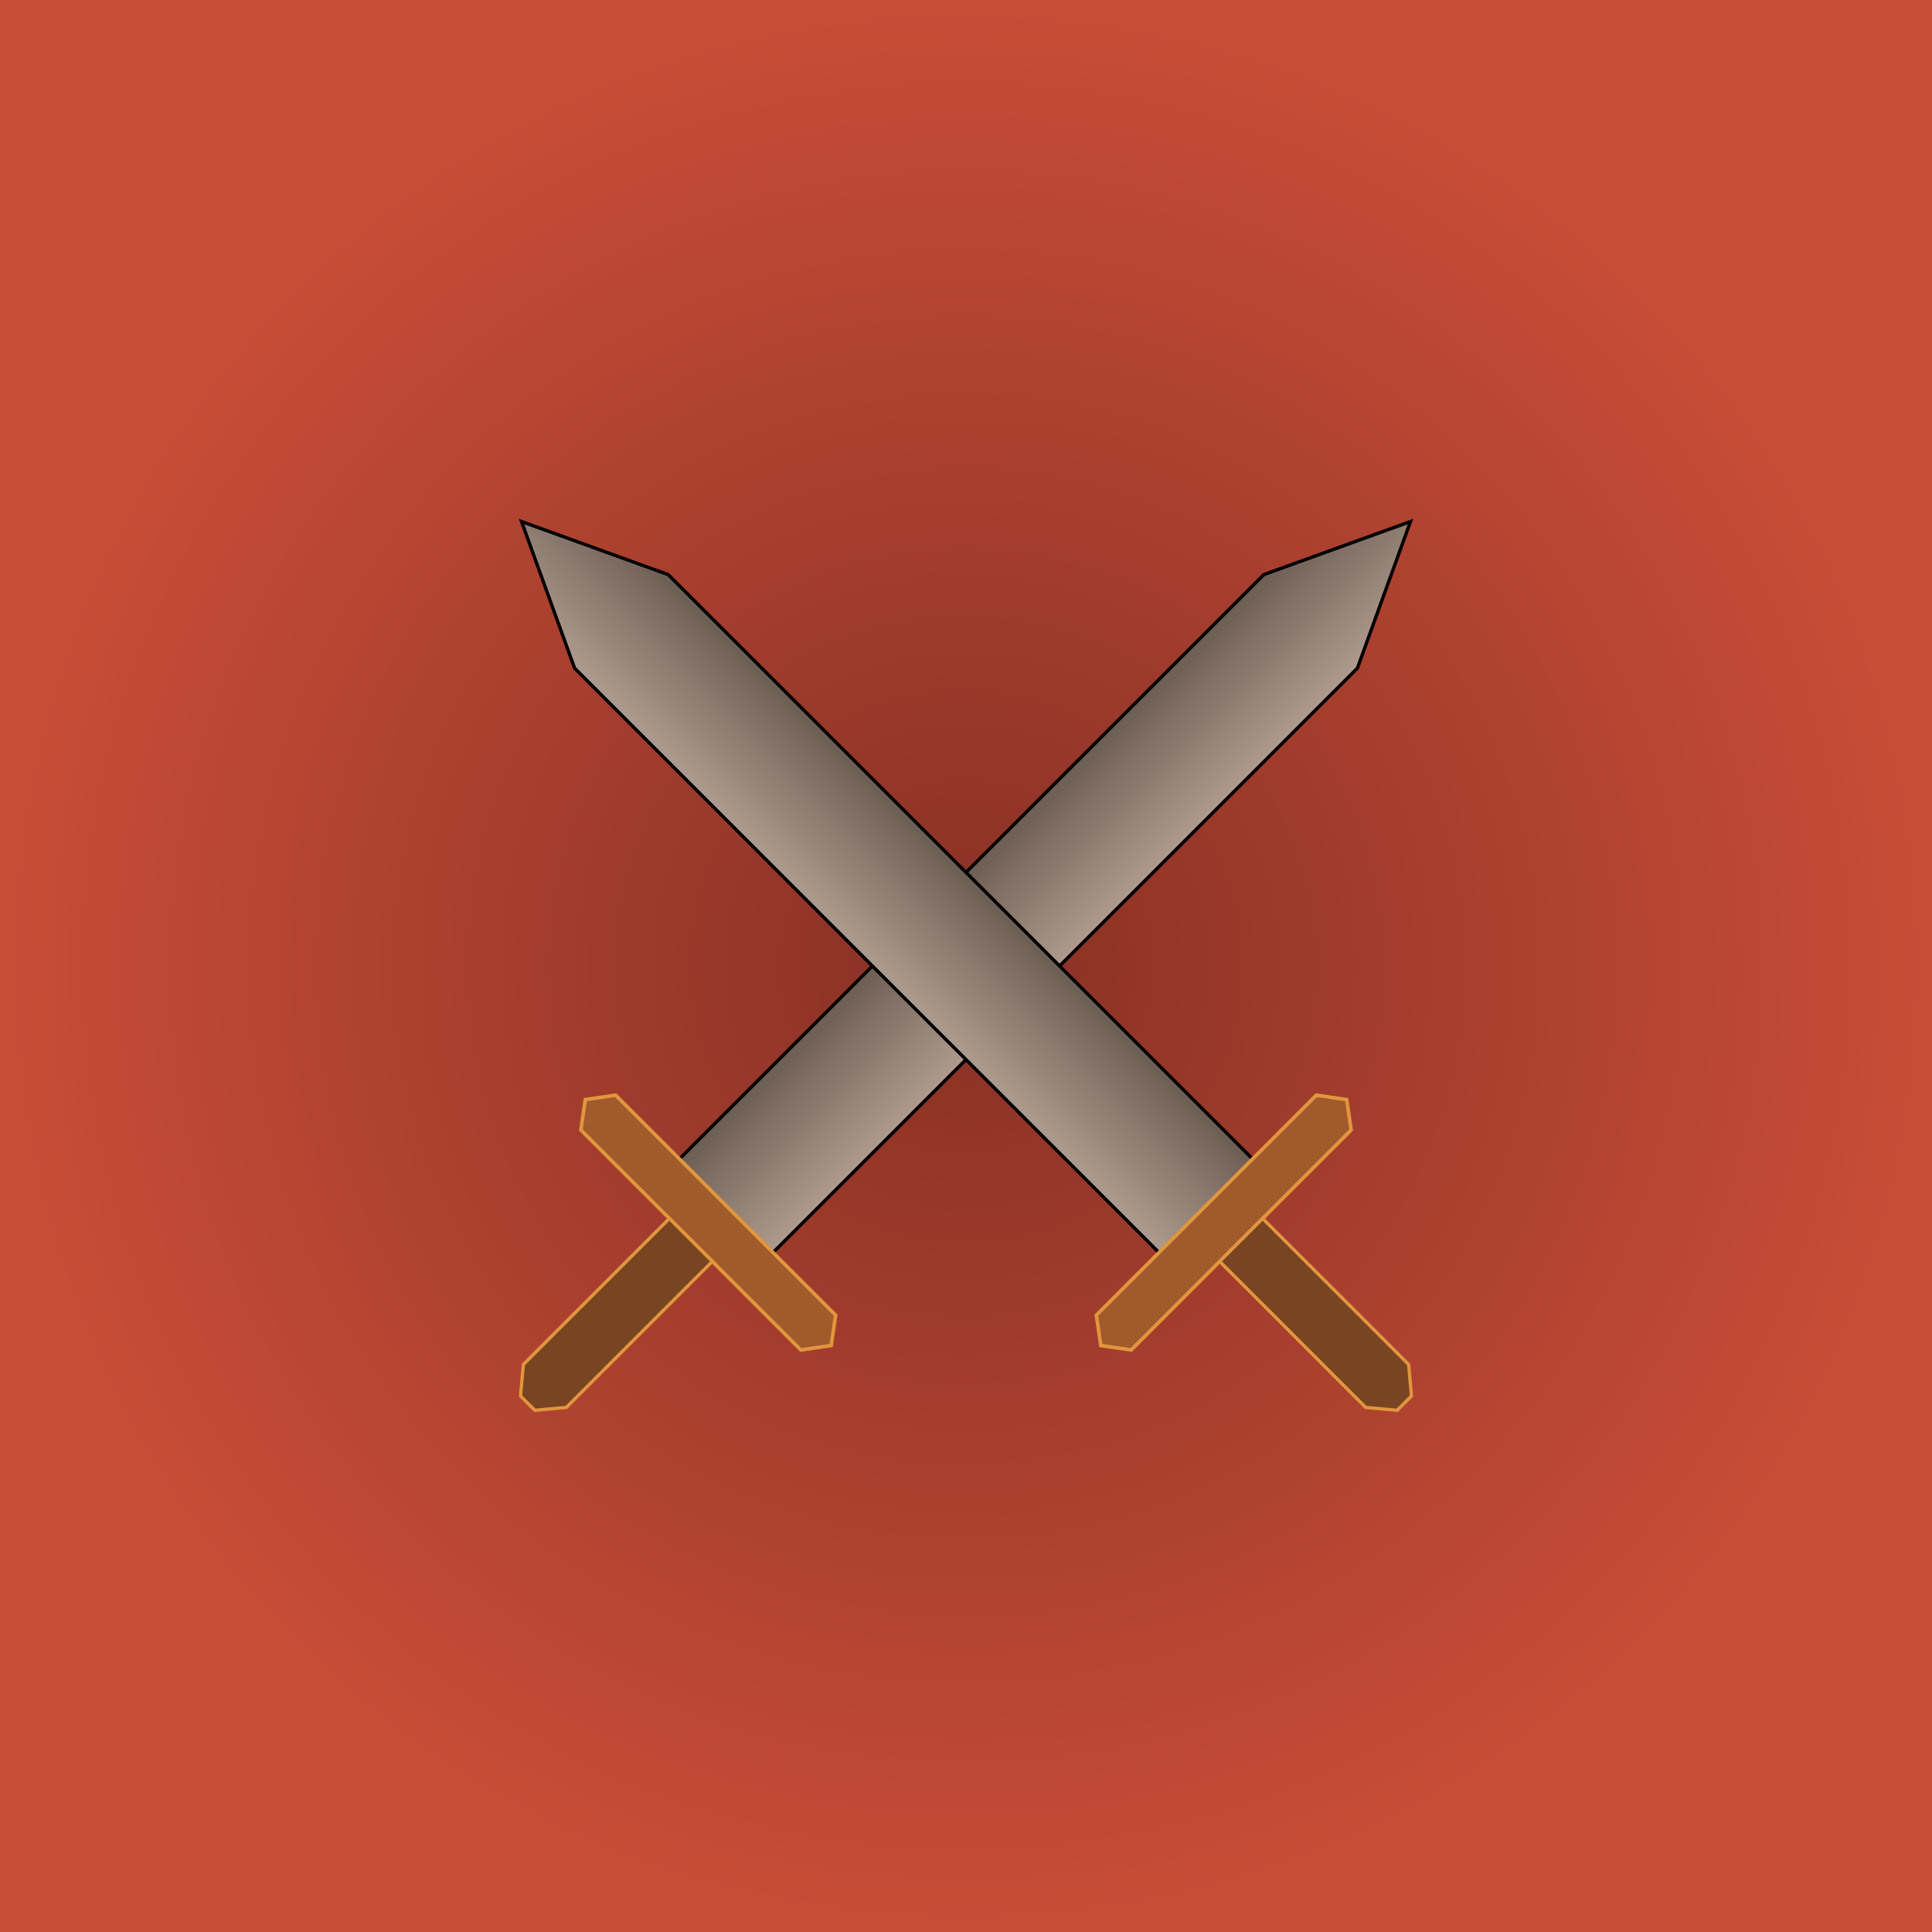
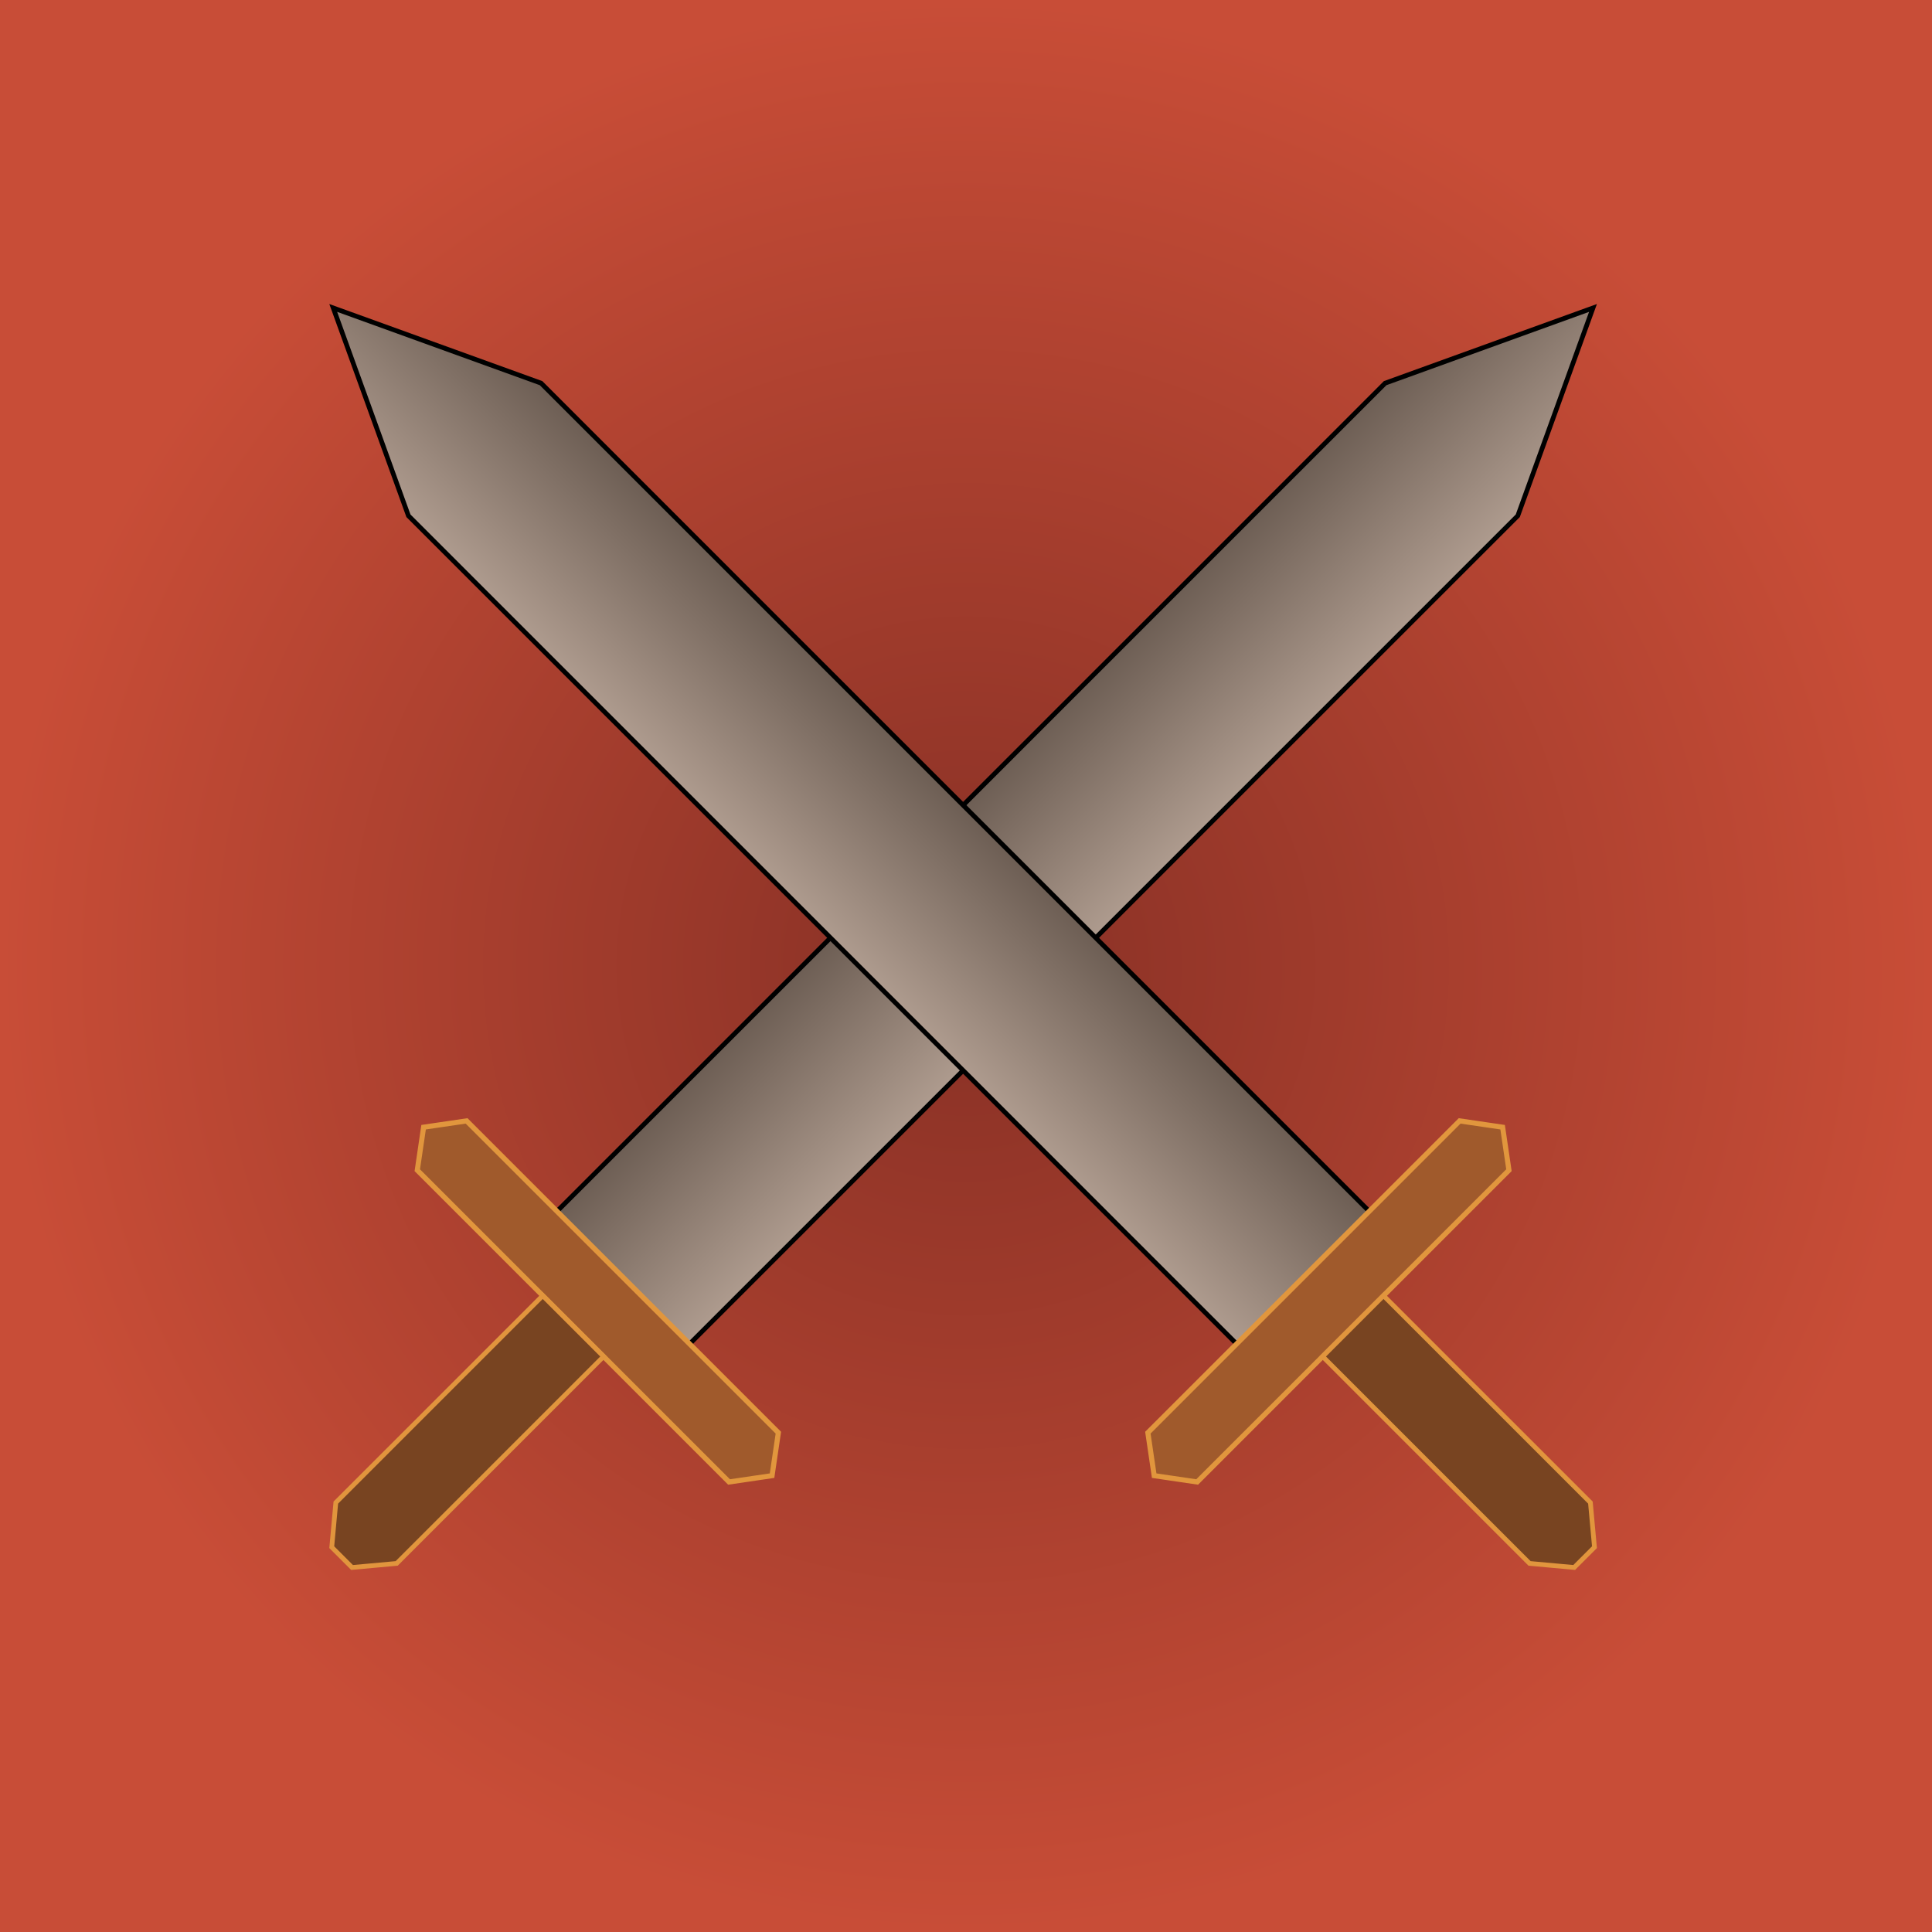
- <svg xmlns="http://www.w3.org/2000/svg" xmlns:xlink="http://www.w3.org/1999/xlink" width="540mm" height="540mm" viewBox="0 0 540 540" version="1.1" id="svg1">
+ <svg xmlns="http://www.w3.org/2000/svg" xmlns:xlink="http://www.w3.org/1999/xlink" width="540mm" height="540mm" viewBox="0 0 540 540" version="1.1" id="svg1" xml:space="preserve">
  <defs id="defs1">
    <linearGradient id="linearGradient4">
      <stop style="stop-color:#873025;stop-opacity:1;" offset="0" id="stop4" />
      <stop style="stop-color:#c84d37;stop-opacity:1;" offset="1" id="stop5" />
    </linearGradient>
    <linearGradient id="linearGradient1">
      <stop style="stop-color:#6c5d53;stop-opacity:1;" offset="0" id="stop1" />
      <stop style="stop-color:#af9c8f;stop-opacity:1;" offset="1" id="stop2" />
    </linearGradient>
    <linearGradient xlink:href="#linearGradient1" id="linearGradient2" x1="64.15" y1="239.475" x2="135.85" y2="239.475" gradientUnits="userSpaceOnUse" gradientTransform="matrix(0.7783582,0,0,0.8305467,30.01238,81.38001)" />
    <linearGradient xlink:href="#linearGradient1" id="linearGradient3" gradientUnits="userSpaceOnUse" gradientTransform="matrix(0.7783582,0,0,0.8305467,30.01238,81.38001)" x1="64.15" y1="239.475" x2="135.85" y2="239.475" />
    <radialGradient xlink:href="#linearGradient4" id="radialGradient5" cx="219.113" cy="388.133" fx="219.113" fy="388.133" r="184.113" gradientTransform="matrix(1.466491,0,0,1.466491,-101.3272,-179.1935)" gradientUnits="userSpaceOnUse" />
  </defs>
  <g id="layer1" transform="translate(50.00003,-119.9999)">
    <rect style="fill:url(#radialGradient5);stroke:#f80712;stroke-width:0;stroke-dasharray:none" id="rect3" width="540" height="540" x="-50" y="120" />
-     <g id="g2" transform="matrix(0.67893,0,0,0.67893,71.23742,126.3176)">
+     <g id="g2" transform="matrix(0.9621728,0,0,0.9621728,8.368615,8.436103)">
      <g id="g1" transform="rotate(45,105.2566,498.5708)">
        <path style="fill:url(#linearGradient2);stroke:#000000;stroke-width:1.367" d="M 107.848,81.38 80.606,139.518 V 480.042 H 135.091 V 139.518 Z" id="path1" />
        <path style="fill:#a05a2c;stroke:#e1963d;stroke-width:1.485;stroke-opacity:1" d="M 81.134,479.739 H 43.463 l -7.534,10.128 7.534,10.128 H 171.545 l 7.534,-10.128 -7.534,-10.128 z" id="path2" />
        <path style="fill:#784421;stroke:#e1953d;stroke-width:1.369;stroke-dasharray:none;stroke-opacity:1" d="m 95,500 v 85 l 8.333,10 h 8.333 l 8.333,-10 V 500 Z" id="path3" />
      </g>
      <g id="g1-6" transform="matrix(-0.7071068,0.7071068,0.7071068,0.7071068,54.85475,71.60035)">
        <path style="fill:url(#linearGradient3);stroke:#000000;stroke-width:1.367" d="M 107.848,81.38 80.606,139.518 V 480.042 H 135.091 V 139.518 Z" id="path1-2" />
        <path style="fill:#a05a2c;stroke:#e1963d;stroke-width:1.485;stroke-opacity:1" d="M 81.134,479.739 H 43.463 l -7.534,10.128 7.534,10.128 H 171.545 l 7.534,-10.128 -7.534,-10.128 z" id="path2-9" />
        <path style="fill:#784421;stroke:#e1953d;stroke-width:1.369;stroke-dasharray:none;stroke-opacity:1" d="m 95,500 v 85 l 8.333,10 h 8.333 l 8.333,-10 V 500 Z" id="path3-1" />
      </g>
    </g>
  </g>
</svg>
